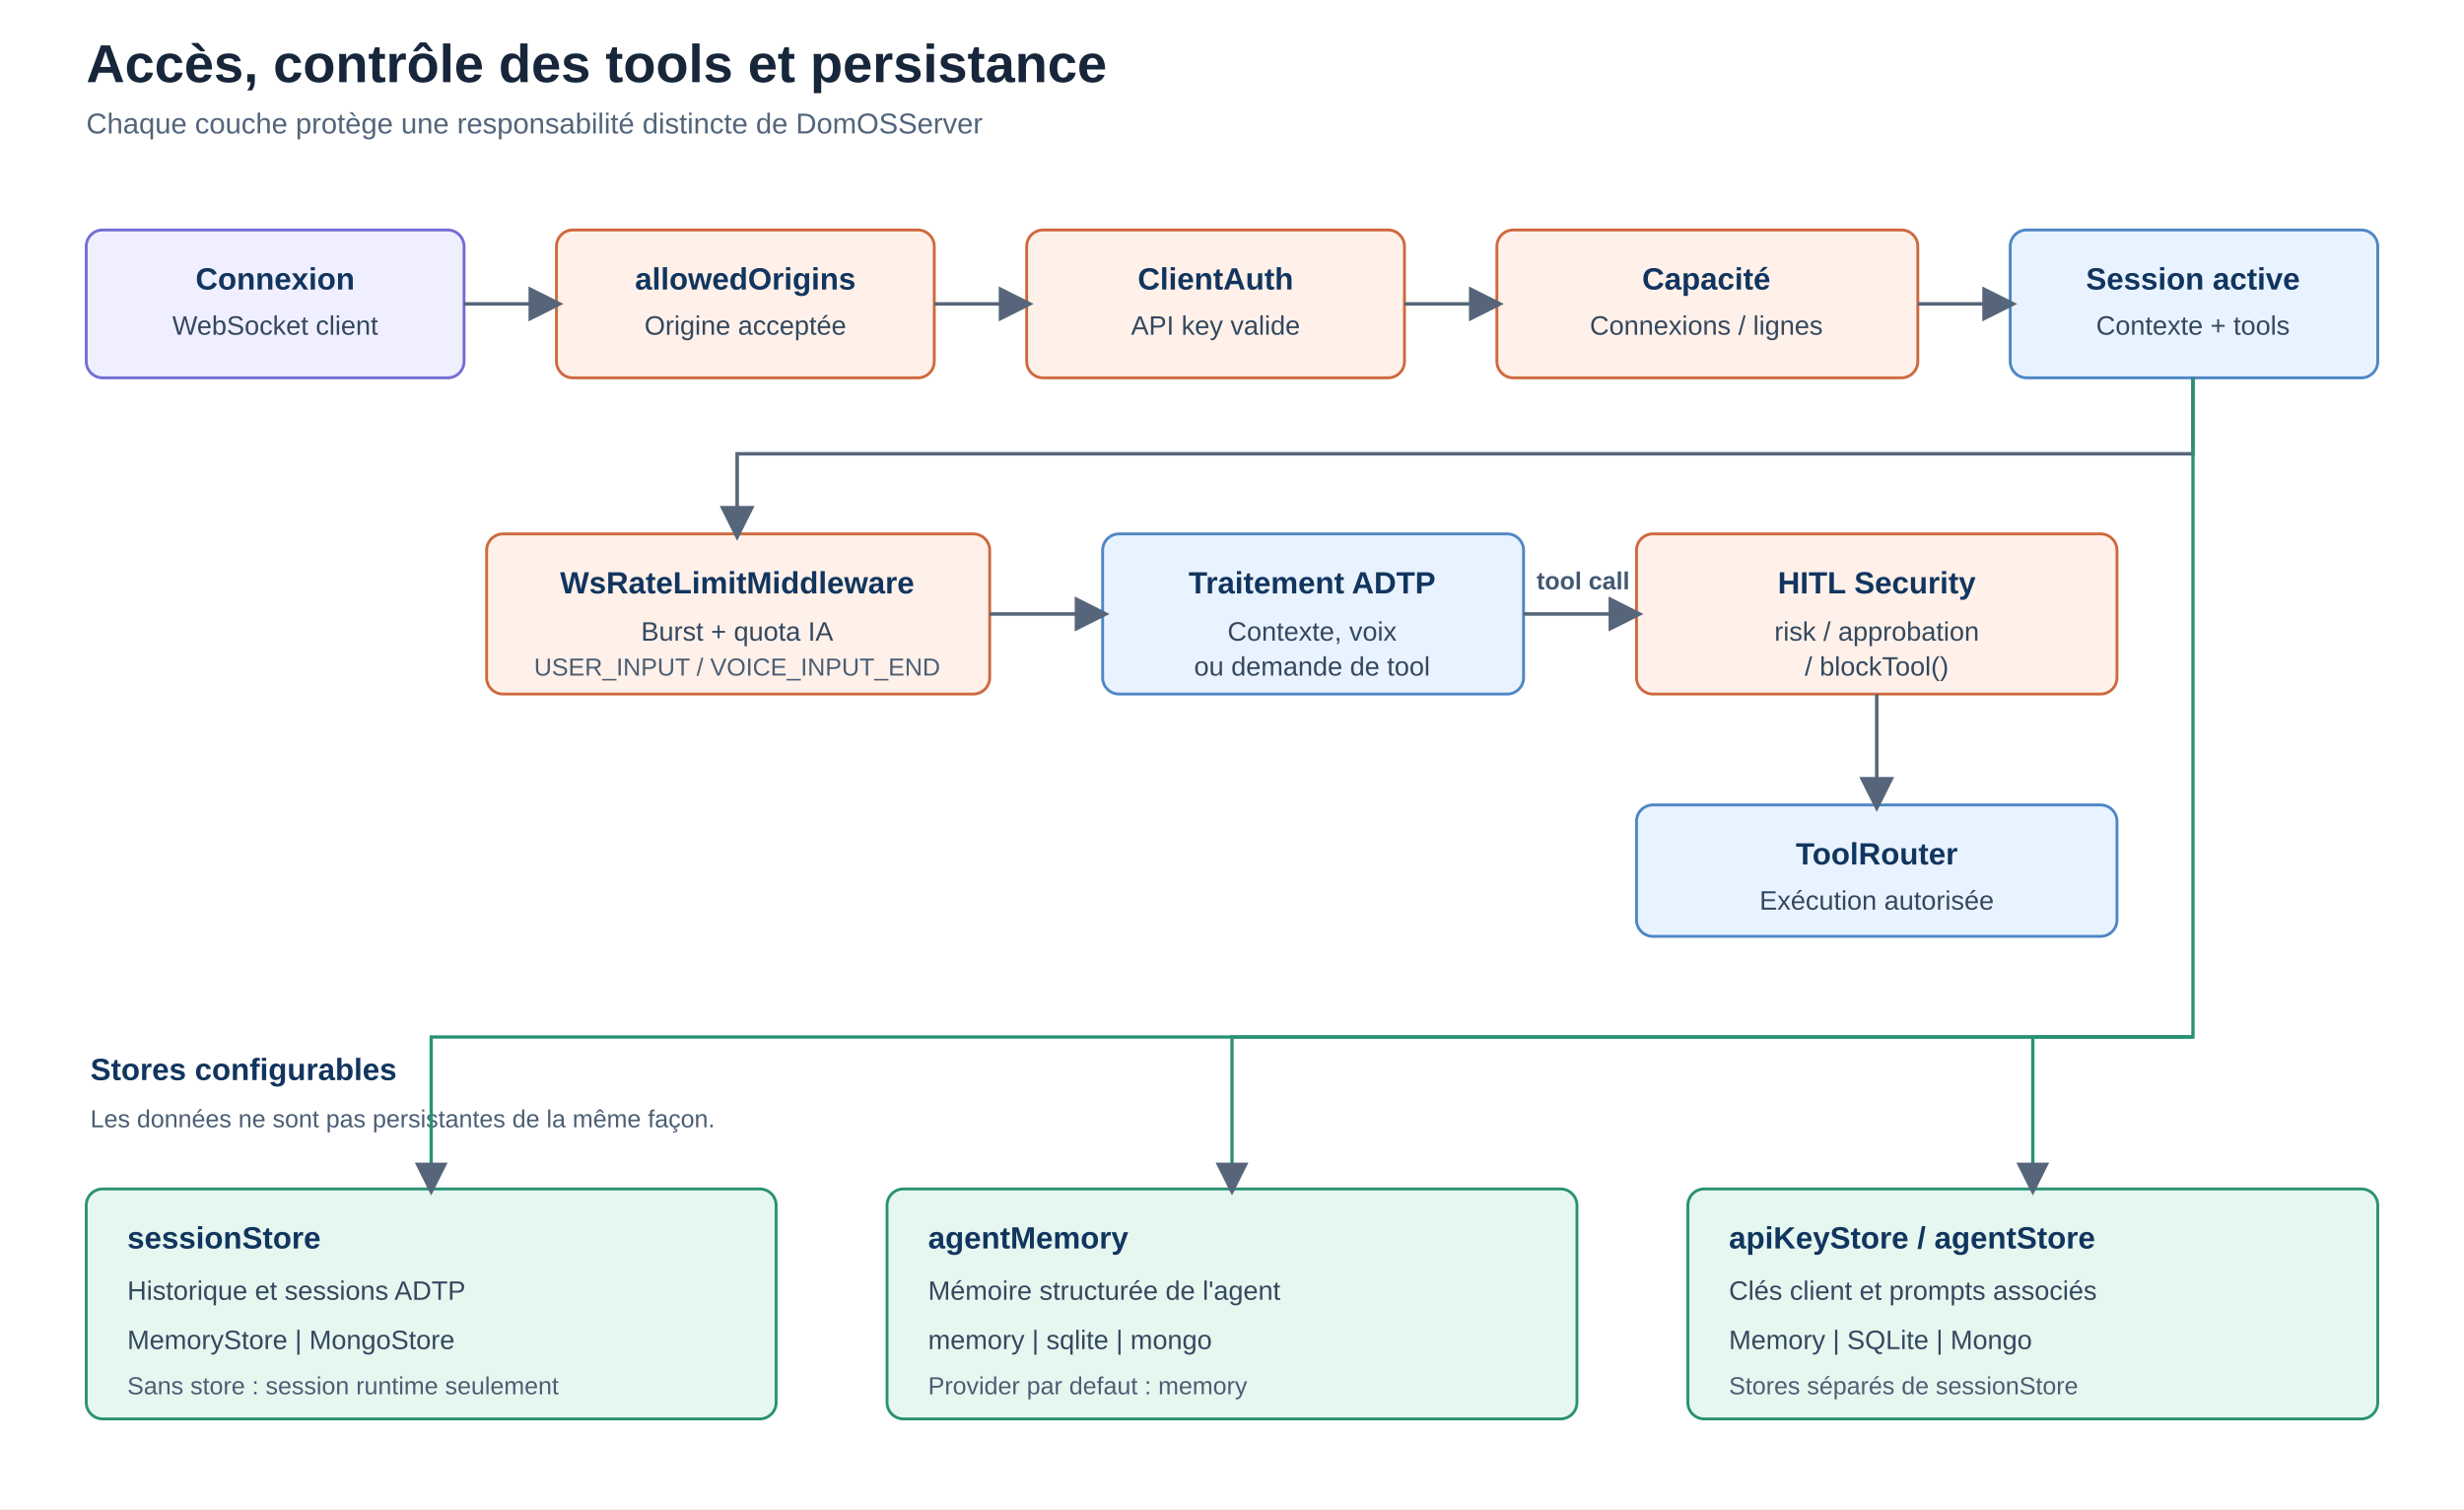
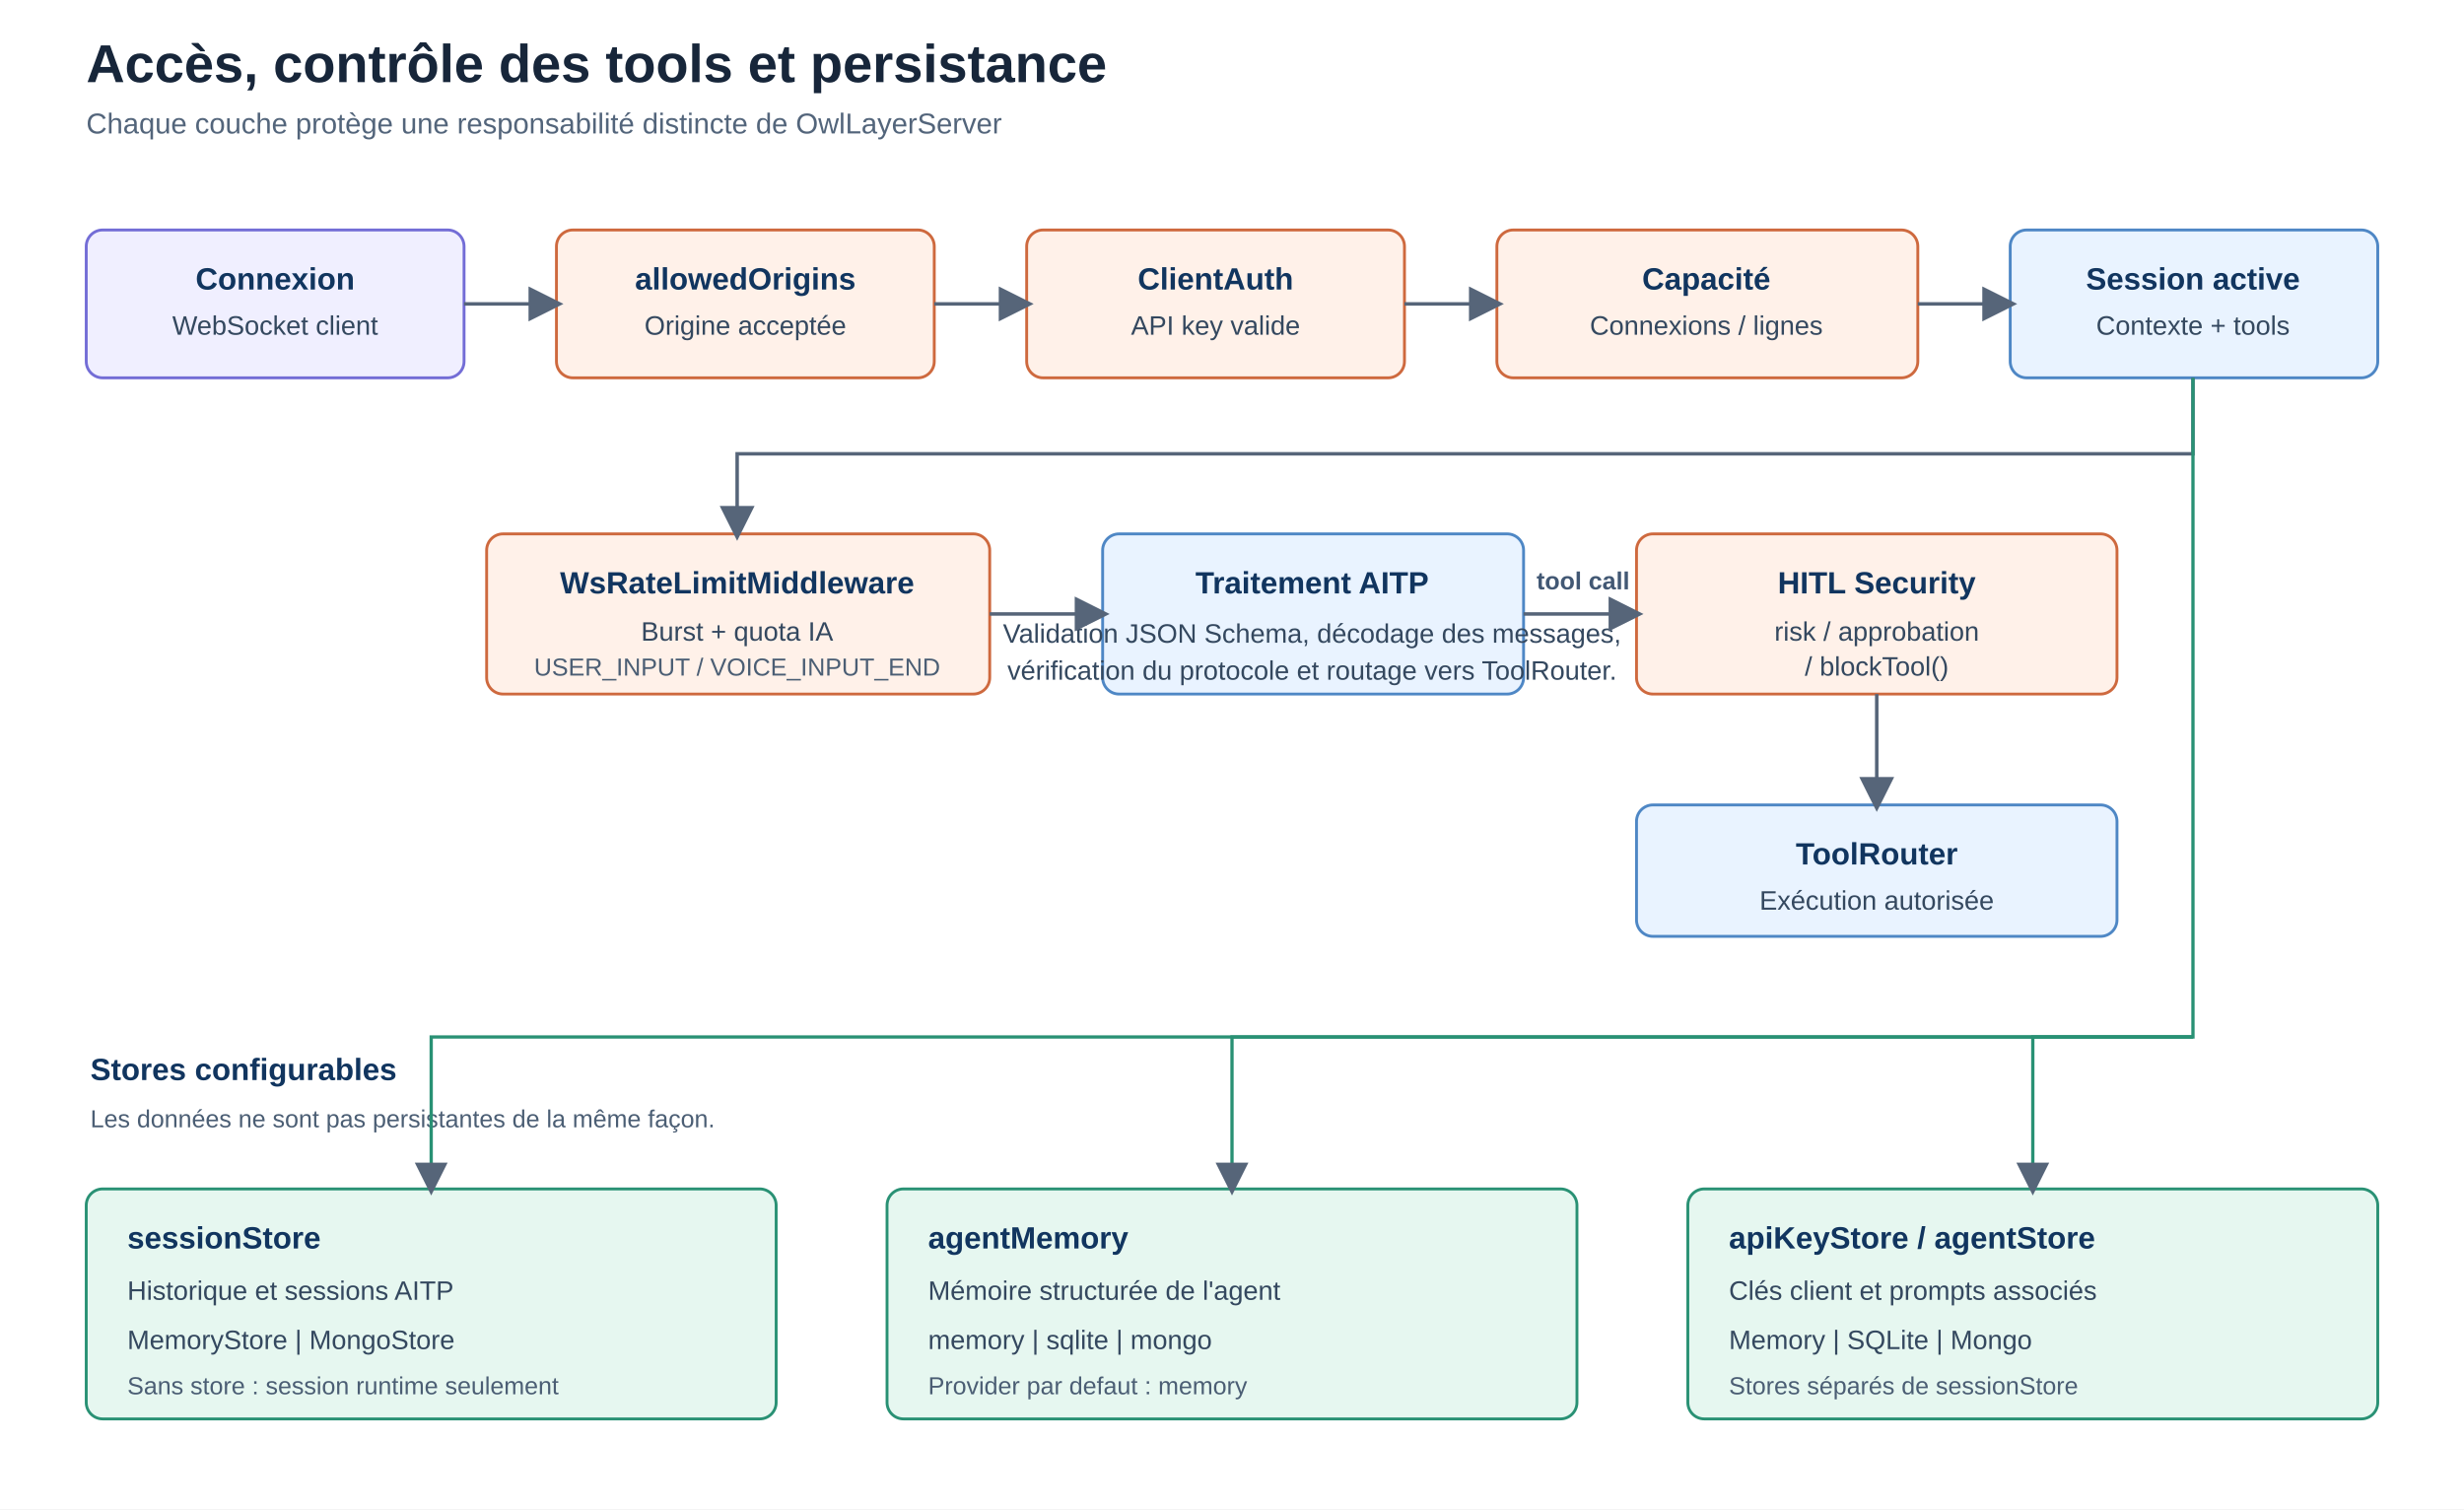
<svg xmlns="http://www.w3.org/2000/svg" viewBox="0 0 1200 735" role="img" aria-labelledby="title description">
  <defs>
    <marker id="arrow" markerWidth="10" markerHeight="10" refX="8" refY="5" orient="auto">
      <path d="M0 0 L10 5 L0 10 Z" fill="#566579" />
    </marker>
    <style>
      .title { font: 700 26px Arial, sans-serif; fill: #17263a; }
      .subtitle { font: 400 14px Arial, sans-serif; fill: #53657b; }
      .heading { font: 700 15px Arial, sans-serif; fill: #11355f; }
      .body { font: 400 13px Arial, sans-serif; fill: #34485f; }
      .mini { font: 400 12px Arial, sans-serif; fill: #4b5e74; }
      .label { font: 700 12px Arial, sans-serif; fill: #425874; }
      .blue { fill: #e9f3ff; stroke: #4e87c5; stroke-width: 1.4; }
      .green { fill: #e6f7f0; stroke: #299174; stroke-width: 1.4; }
      .orange { fill: #fff1e9; stroke: #ce693e; stroke-width: 1.4; }
      .violet { fill: #f0efff; stroke: #736dd6; stroke-width: 1.4; }
      .neutral { fill: #f7f9fb; stroke: #91a1b2; stroke-width: 1.4; }
      .line { fill: none; stroke: #566579; stroke-width: 1.7; marker-end: url(#arrow); }
      .persist { fill: none; stroke: #299174; stroke-width: 1.6; marker-end: url(#arrow); }
    </style>
  </defs>
  <rect width="1200" height="735" fill="#ffffff" />
  <text x="42" y="40" class="title">Accès, contrôle des tools et persistance</text>
-   <text x="42" y="65" class="subtitle">Chaque couche protège une responsabilité distincte de DomOSServer</text>
+   <text x="42" y="65" class="subtitle">Chaque couche protège une responsabilité distincte de OwlLayerServer</text>
  <rect x="42" y="112" width="184" height="72" rx="8" class="violet" />
  <text x="134" y="141" text-anchor="middle" class="heading">Connexion</text>
  <text x="134" y="163" text-anchor="middle" class="body">WebSocket client</text>
  <rect x="271" y="112" width="184" height="72" rx="8" class="orange" />
  <text x="363" y="141" text-anchor="middle" class="heading">allowedOrigins</text>
  <text x="363" y="163" text-anchor="middle" class="body">Origine acceptée</text>
  <rect x="500" y="112" width="184" height="72" rx="8" class="orange" />
  <text x="592" y="141" text-anchor="middle" class="heading">ClientAuth</text>
  <text x="592" y="163" text-anchor="middle" class="body">API key valide</text>
  <rect x="729" y="112" width="205" height="72" rx="8" class="orange" />
  <text x="831" y="141" text-anchor="middle" class="heading">Capacité</text>
  <text x="831" y="163" text-anchor="middle" class="body">Connexions / lignes</text>
  <rect x="979" y="112" width="179" height="72" rx="8" class="blue" />
  <text x="1068" y="141" text-anchor="middle" class="heading">Session active</text>
  <text x="1068" y="163" text-anchor="middle" class="body">Contexte + tools</text>
  <path d="M226 148 H271" class="line" />
  <path d="M455 148 H500" class="line" />
  <path d="M684 148 H729" class="line" />
  <path d="M934 148 H979" class="line" />
  <rect x="237" y="260" width="245" height="78" rx="8" class="orange" />
  <text x="359" y="289" text-anchor="middle" class="heading">WsRateLimitMiddleware</text>
  <text x="359" y="312" text-anchor="middle" class="body">Burst + quota IA</text>
  <text x="359" y="329" text-anchor="middle" class="mini">USER_INPUT / VOICE_INPUT_END</text>
  <rect x="537" y="260" width="205" height="78" rx="8" class="blue" />
-   <text x="639" y="289" text-anchor="middle" class="heading">Traitement ADTP</text>
-   <text x="639" y="312" text-anchor="middle" class="body">Contexte, voix</text>
-   <text x="639" y="329" text-anchor="middle" class="body">ou demande de tool</text>
+   <text x="639" y="289" text-anchor="middle" class="heading">Traitement AITP</text>
+   <text x="639" y="313" text-anchor="middle" class="body">Validation JSON Schema, décodage des messages,</text>
+   <text x="639" y="331" text-anchor="middle" class="body">vérification du protocole et routage vers ToolRouter.</text>
  <rect x="797" y="260" width="234" height="78" rx="8" class="orange" />
  <text x="914" y="289" text-anchor="middle" class="heading">HITL Security</text>
  <text x="914" y="312" text-anchor="middle" class="body">risk / approbation</text>
  <text x="914" y="329" text-anchor="middle" class="body">/ blockTool()</text>
  <rect x="797" y="392" width="234" height="64" rx="8" class="blue" />
  <text x="914" y="421" text-anchor="middle" class="heading">ToolRouter</text>
  <text x="914" y="443" text-anchor="middle" class="body">Exécution autorisée</text>
  <path d="M1068 184 V221 H359 V260" class="line" />
  <path d="M482 299 H537" class="line" />
  <path d="M742 299 H797" class="line" />
  <text x="771" y="287" text-anchor="middle" class="label">tool call</text>
  <path d="M914 338 V392" class="line" />
  <text x="44" y="526" class="heading">Stores configurables</text>
  <text x="44" y="549" class="mini">Les données ne sont pas persistantes de la même façon.</text>
  <rect x="42" y="579" width="336" height="112" rx="8" class="green" />
  <text x="62" y="608" class="heading">sessionStore</text>
-   <text x="62" y="633" class="body">Historique et sessions ADTP</text>
+   <text x="62" y="633" class="body">Historique et sessions AITP</text>
  <text x="62" y="657" class="body">MemoryStore | MongoStore</text>
  <text x="62" y="679" class="mini">Sans store : session runtime seulement</text>
  <rect x="432" y="579" width="336" height="112" rx="8" class="green" />
  <text x="452" y="608" class="heading">agentMemory</text>
  <text x="452" y="633" class="body">Mémoire structurée de l'agent</text>
  <text x="452" y="657" class="body">memory | sqlite | mongo</text>
  <text x="452" y="679" class="mini">Provider par defaut : memory</text>
  <rect x="822" y="579" width="336" height="112" rx="8" class="green" />
  <text x="842" y="608" class="heading">apiKeyStore / agentStore</text>
  <text x="842" y="633" class="body">Clés client et prompts associés</text>
  <text x="842" y="657" class="body">Memory | SQLite | Mongo</text>
  <text x="842" y="679" class="mini">Stores séparés de sessionStore</text>
  <path d="M1068 184 V505 H210 V579" class="persist" />
  <path d="M1068 505 H600 V579" class="persist" />
  <path d="M1068 505 H990 V579" class="persist" />
</svg>
